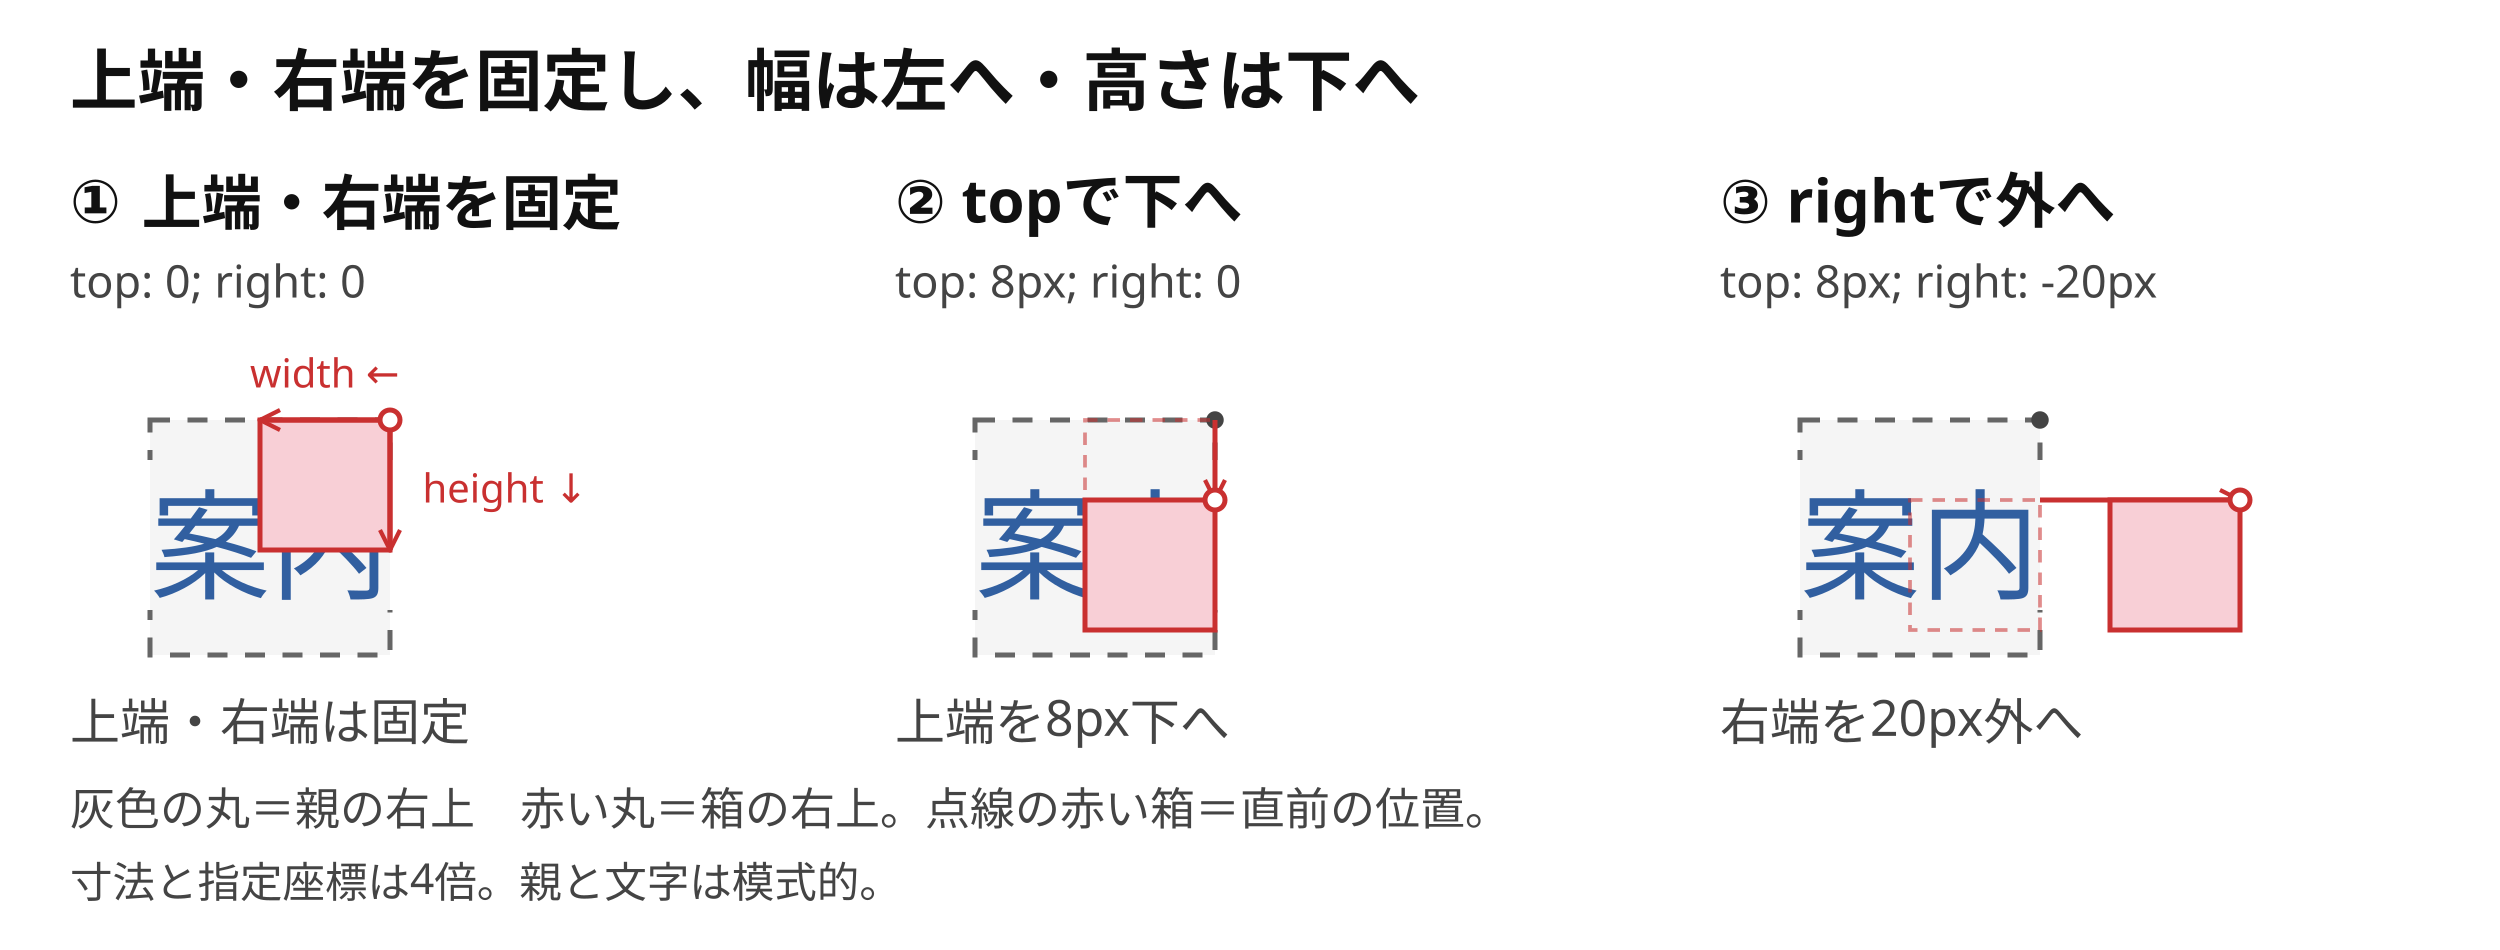
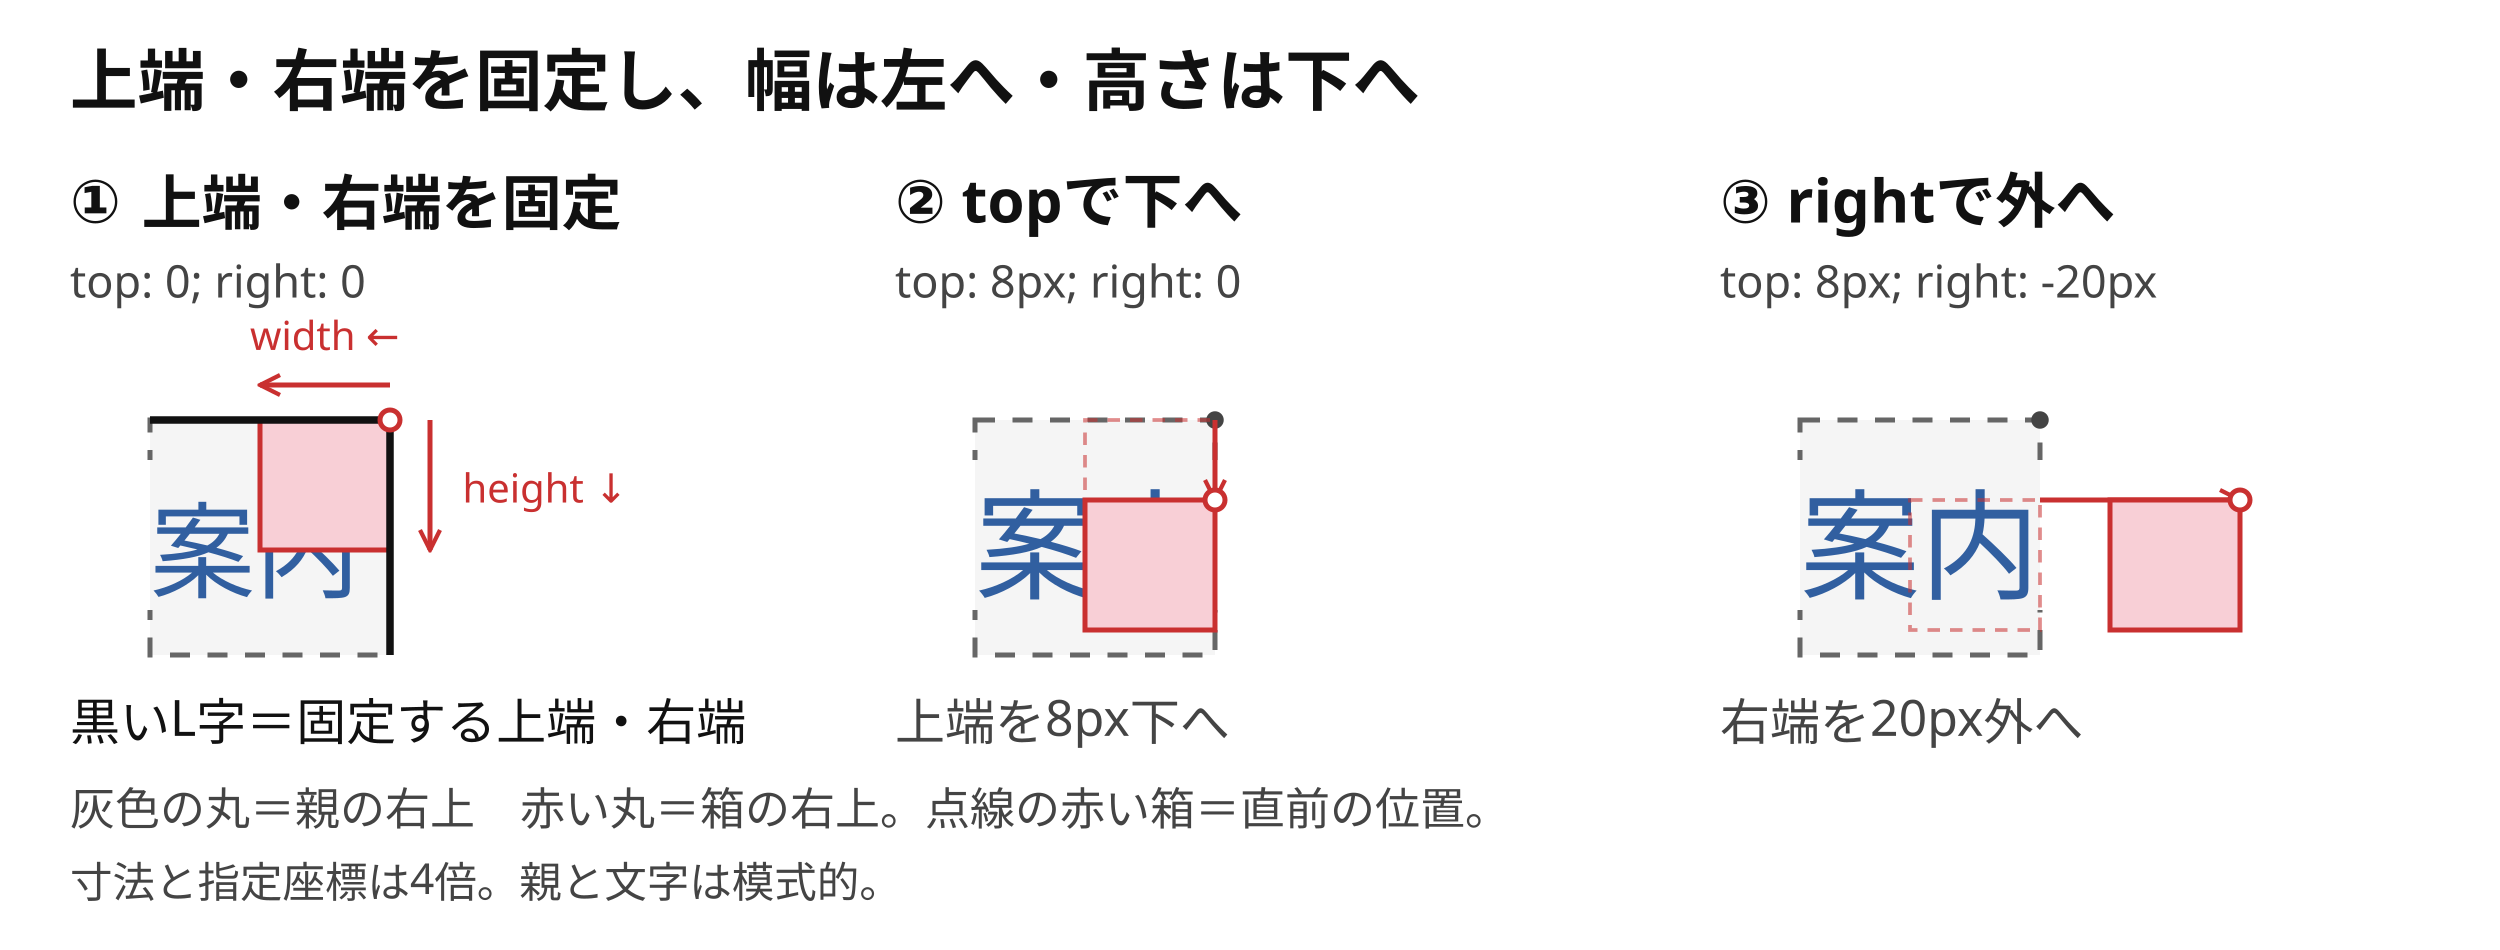
<svg xmlns="http://www.w3.org/2000/svg" width="1000" height="380" viewBox="0 0 1000 380" role="img" aria-labelledby="title desc">
  <style>text{font-family:"Yu Gothic",Meiryo,sans-serif}</style>
  <defs>
    <mask id="text-clear">
      <rect x="0" y="0" width="1000" height="380" fill="#fff" stroke="none" />
      <rect x="55" y="184" width="106" height="60" fill="#000" stroke="none" />
      <rect x="385" y="184" width="106" height="60" fill="#000" stroke="none" />
      <rect x="715" y="184" width="106" height="60" fill="#000" stroke="none" />
    </mask>
  </defs>
  <rect x="0" y="0" width="1000" height="380" fill="#fff" stroke="none" />
  <defs>
    <marker id="move" markerWidth="10" markerHeight="10" refX="9" refY="5" orient="auto" markerUnits="userSpaceOnUse">
      <path d="M 1 1 L 9 5 L 1 9" fill="none" stroke="#c93030" stroke-width="1.7" />
    </marker>
  </defs>
  <text x="28" y="42" font-size="27" fill="#111111" font-weight="700">上端・右端を固定し、幅は左へ・高さは下へ</text>
  <text x="28" y="89" font-size="24" fill="#111111" font-weight="700">① 上端・右端を固定</text>
  <text x="28" y="119" font-size="18" fill="#444444" font-weight="400">top: 0; right: 0</text>
  <rect x="60" y="168" width="96" height="94" fill="#f5f5f5" stroke="none" />
  <rect x="60" y="168" width="96" height="94" fill="none" stroke="#666666" stroke-width="2" stroke-dasharray="8 7" mask="url(#text-clear)" />
-   <text x="60" y="236" font-size="48" fill="#315fa0" font-weight="400">案内</text>
+   <text x="60" y="236" font-size="42" fill="#315fa0" font-weight="400">案内</text>
  <circle cx="156" cy="168" r="3.5" fill="#444444" />
  <rect x="104" y="168" width="52" height="52" fill="#f8cfd6" stroke="#c93030" stroke-width="2" />
-   <line x1="156" y1="168" x2="104" y2="168" stroke="#c93030" stroke-width="2" marker-end="url(#move)" />
-   <line x1="156" y1="168" x2="156" y2="220" stroke="#c93030" stroke-width="2" marker-end="url(#move)" />
-   <text x="100" y="155" font-size="16" fill="#c93030" font-weight="400">width ←</text>
-   <text x="169" y="201" font-size="16" fill="#c93030" font-weight="400">height ↓</text>
+   <path id="fixed-edges" d="M 60 168 H 156 V 262" fill="none" stroke="#111111" stroke-width="3" />
+   <line x1="156" y1="154" x2="104" y2="154" stroke="#c93030" stroke-width="2" marker-end="url(#move)" />
+   <line x1="172" y1="168" x2="172" y2="220" stroke="#c93030" stroke-width="2" marker-end="url(#move)" />
+   <text x="100" y="140" font-size="16" fill="#c93030" font-weight="400">width ←</text>
+   <text x="185" y="201" font-size="16" fill="#c93030" font-weight="400">height ↓</text>
  <circle cx="156" cy="168" r="4" fill="#fff" stroke="#c93030" stroke-width="2" />
-   <text x="28" y="296" font-size="20" fill="#444444" font-weight="400">上端・右端は固定</text>
+   <text x="28" y="296" font-size="20" fill="#111111" font-weight="400">黒いL字＝固定する上端・右端</text>
  <text x="358" y="89" font-size="24" fill="#111111" font-weight="700">② topで下へ</text>
  <text x="358" y="119" font-size="18" fill="#444444" font-weight="400">top: 8px; right: 0</text>
  <rect x="390" y="168" width="96" height="94" fill="#f5f5f5" stroke="none" />
  <rect x="390" y="168" width="96" height="94" fill="none" stroke="#666666" stroke-width="2" stroke-dasharray="8 7" mask="url(#text-clear)" />
  <text x="390" y="236" font-size="48" fill="#315fa0" font-weight="400">案内</text>
  <circle cx="486" cy="168" r="3.5" fill="#444444" />
  <rect x="434" y="168" width="52" height="52" fill="none" stroke="#c93030" stroke-width="1.5" stroke-dasharray="5 4" opacity="0.55" />
  <line x1="486" y1="168" x2="486" y2="200" stroke="#c93030" stroke-width="2" marker-end="url(#move)" />
  <rect x="434" y="200" width="52" height="52" fill="#f8cfd6" stroke="#c93030" stroke-width="2" />
  <circle cx="486" cy="200" r="4" fill="#fff" stroke="#c93030" stroke-width="2" />
  <text x="358" y="296" font-size="20" fill="#444444" font-weight="400">上端を8px下へ</text>
  <text x="688" y="89" font-size="24" fill="#111111" font-weight="700">③ rightで外へ</text>
  <text x="688" y="119" font-size="18" fill="#444444" font-weight="400">top: 8px; right: -20px</text>
  <rect x="720" y="168" width="96" height="94" fill="#f5f5f5" stroke="none" />
  <rect x="720" y="168" width="96" height="94" fill="none" stroke="#666666" stroke-width="2" stroke-dasharray="8 7" mask="url(#text-clear)" />
  <text x="720" y="236" font-size="48" fill="#315fa0" font-weight="400">案内</text>
  <circle cx="816" cy="168" r="3.5" fill="#444444" />
  <rect x="764" y="200" width="52" height="52" fill="none" stroke="#c93030" stroke-width="1.5" stroke-dasharray="5 4" opacity="0.55" />
  <line x1="816" y1="200" x2="896" y2="200" stroke="#c93030" stroke-width="2" marker-end="url(#move)" />
  <rect x="844" y="200" width="52" height="52" fill="#f8cfd6" stroke="#c93030" stroke-width="2" />
  <circle cx="896" cy="200" r="4" fill="#fff" stroke="#c93030" stroke-width="2" />
  <text x="688" y="296" font-size="20" fill="#444444" font-weight="400">右端を20px外へ</text>
  <text x="28" y="330" font-size="18" fill="#444444" font-weight="400">灰色の丸＝親の右上　赤い丸＝箱の右上。点線の赤い箱＝直前の位置。</text>
  <text x="28" y="359" font-size="17" fill="#444444" font-weight="400">寸法と指定座標は4倍。親と文字は模式的。</text>
</svg>
